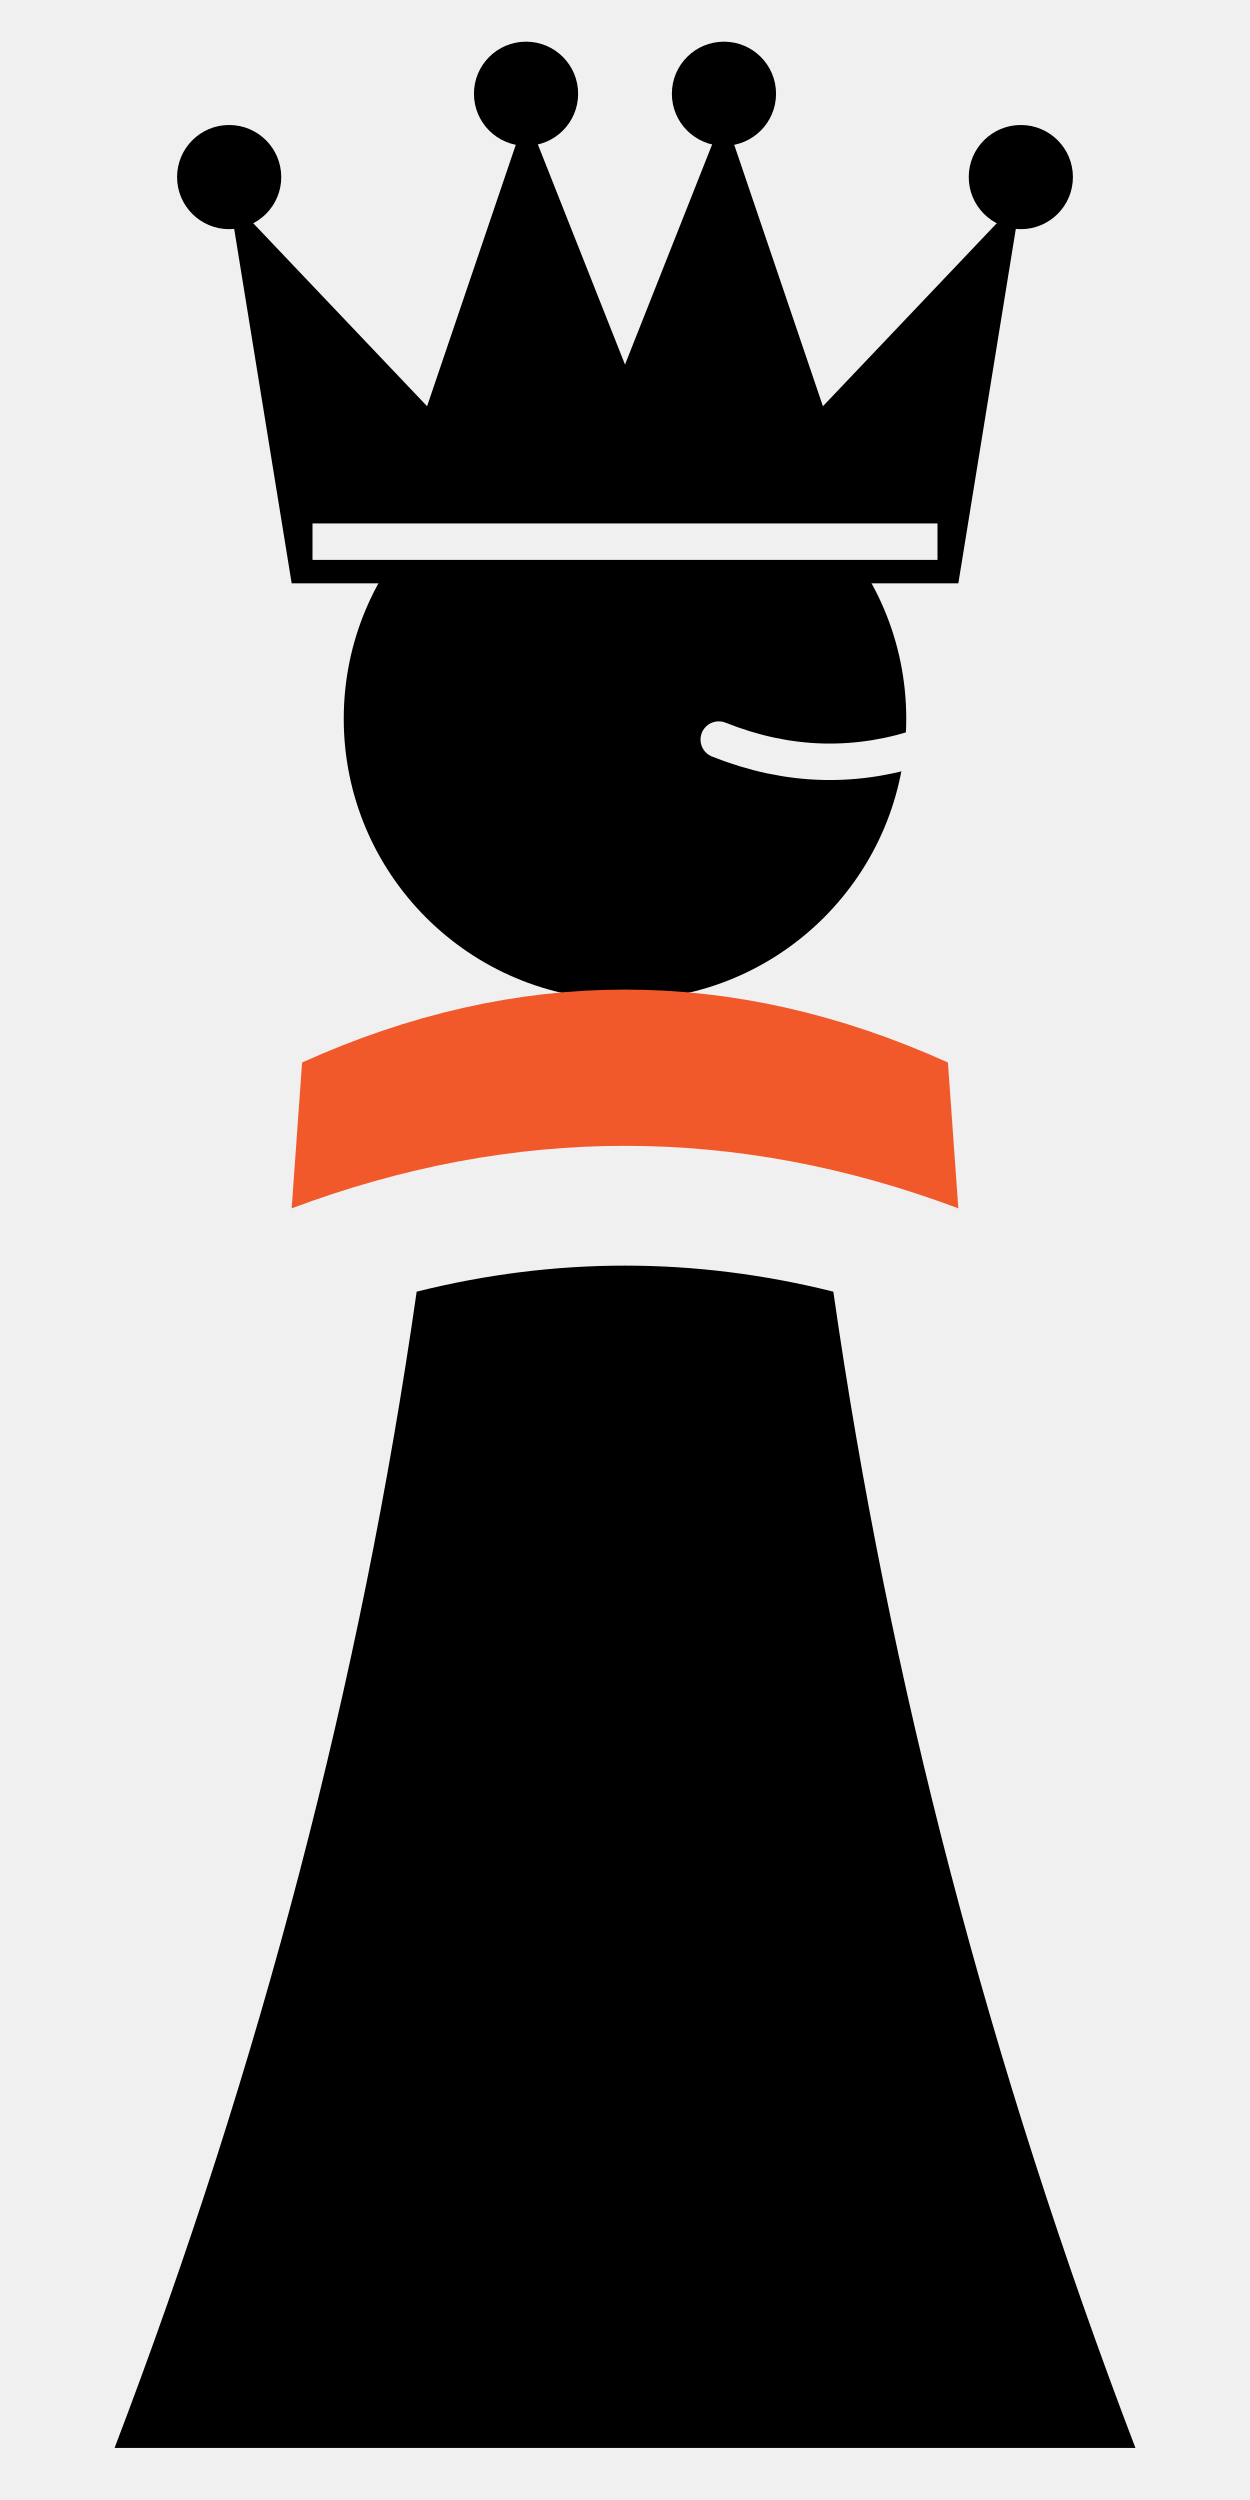
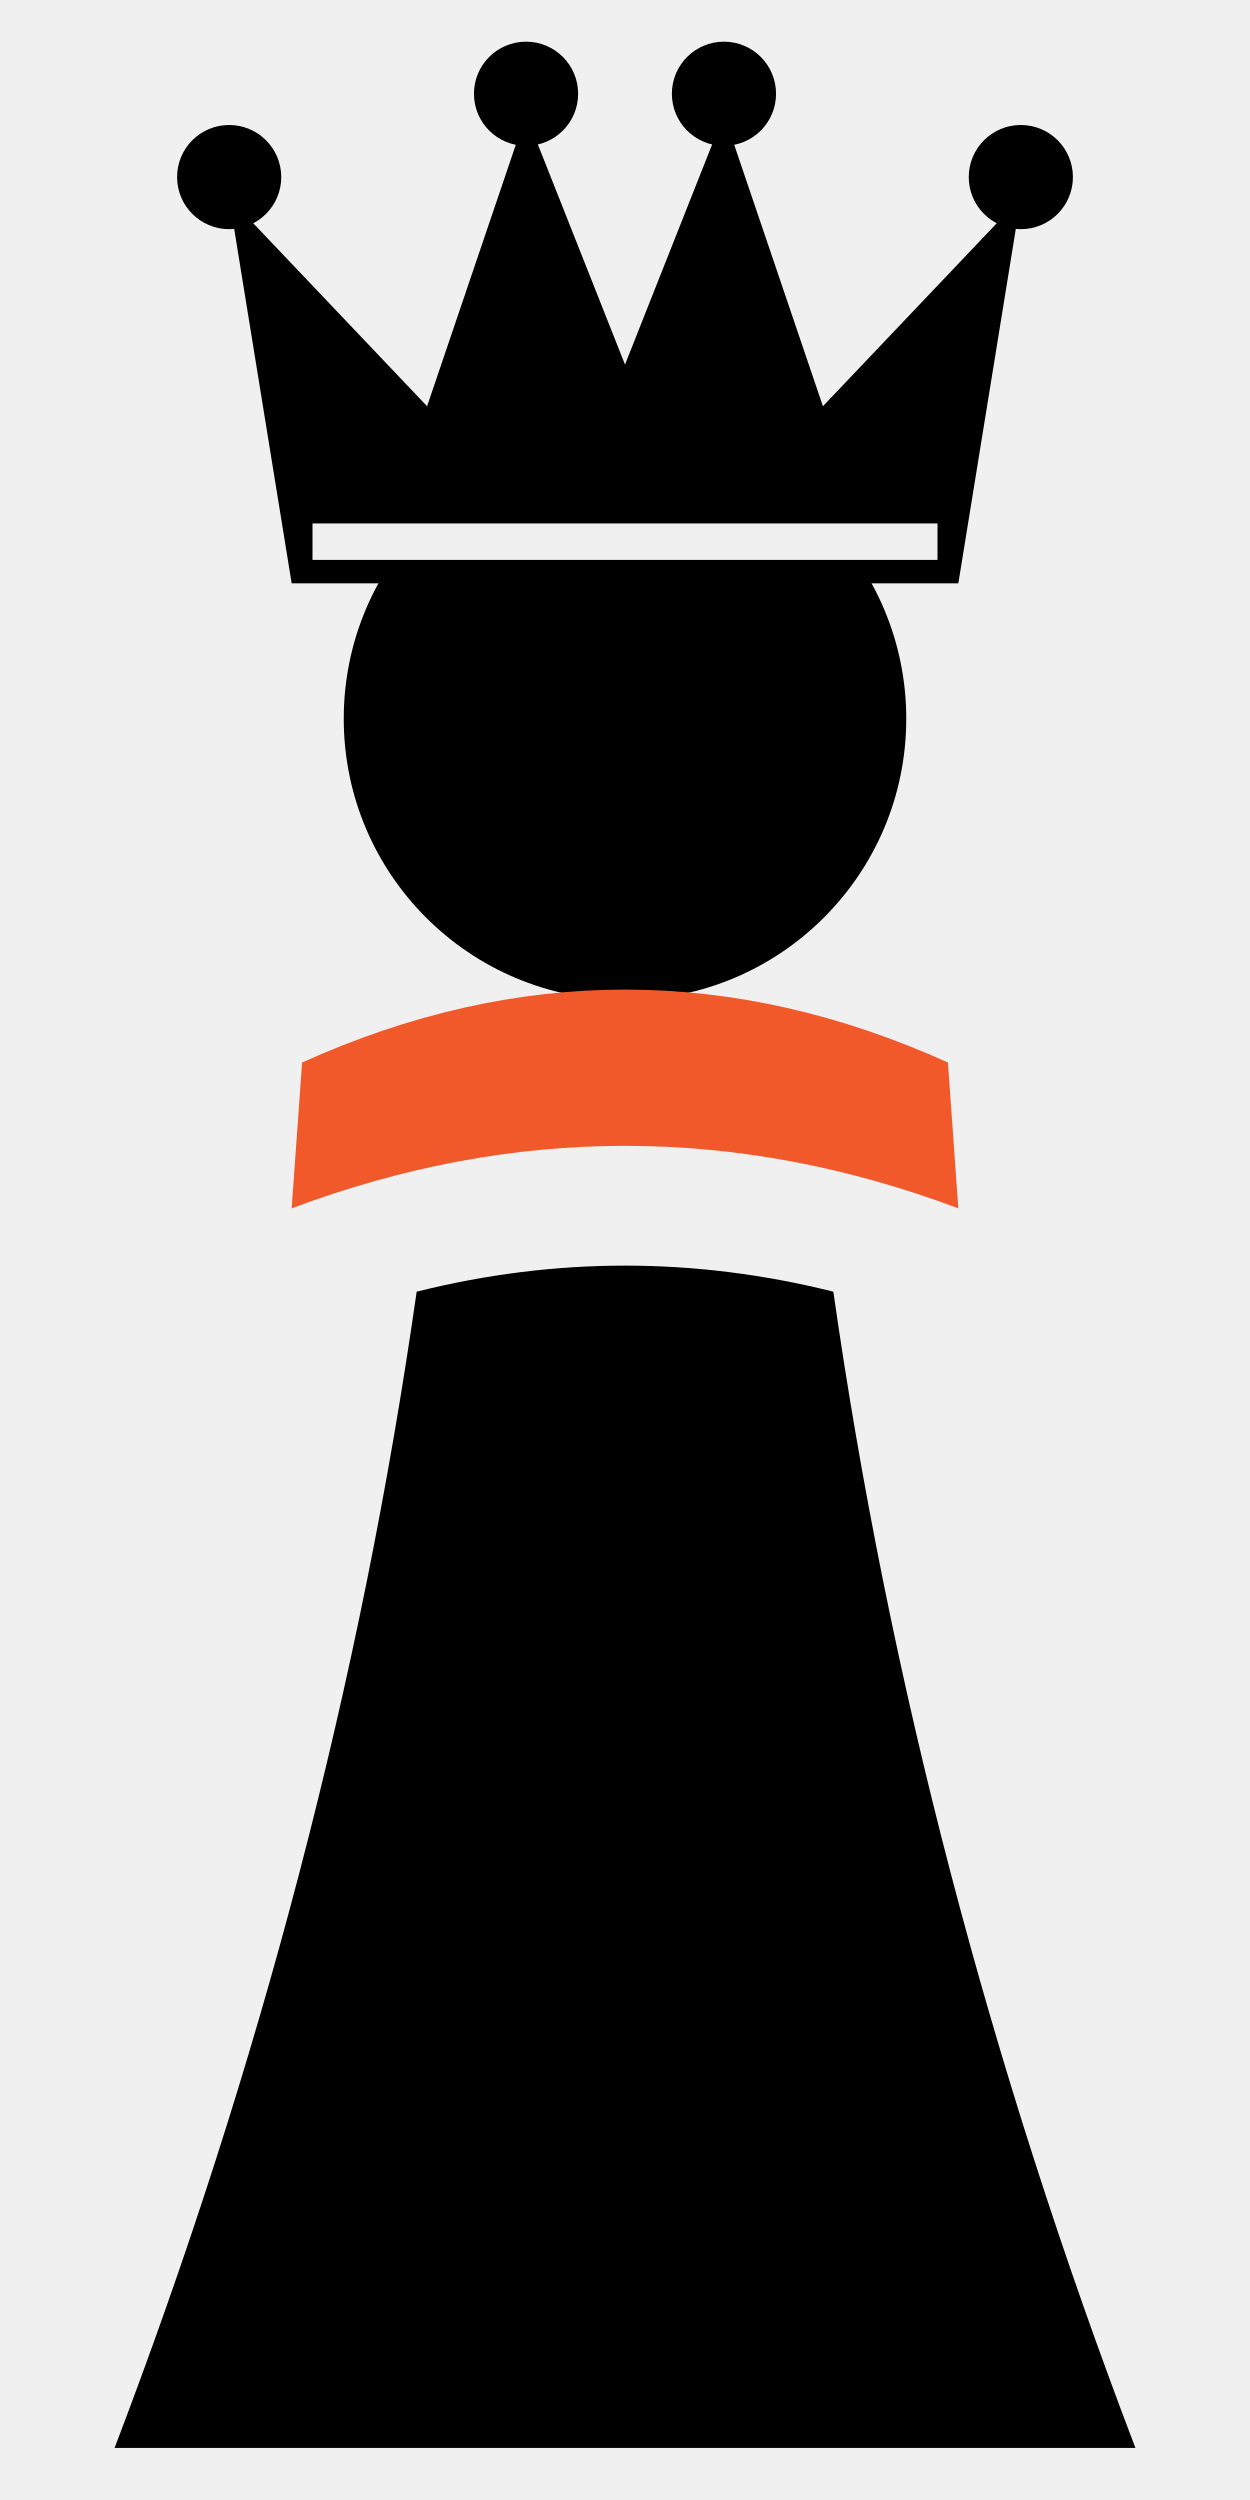
<svg xmlns="http://www.w3.org/2000/svg" viewBox="30 0 240 480" role="img" aria-label="Chathuram queen mascot">
  <defs>
    <mask id="d-queen-h" maskUnits="userSpaceOnUse" x="-200" y="-40" width="700" height="620">
      <rect x="-200" y="-40" width="700" height="620" fill="#fff" />
-       <path stroke="#000" d="M168 142 q20 8 40 1" fill="none" stroke-width="7" stroke-linecap="round" />
      <path stroke="#000" d="M90 104 H210" fill="none" stroke-width="7" />
    </mask>
  </defs>
  <g fill="#000" mask="url(#d-queen-h)">
    <path d="M86 112 L74 38 L112 78 L131 22 L150 70 L169 22 L188 78 L226 38 L214 112 Z" />
    <circle cx="74" cy="34" r="10" />
    <circle cx="131" cy="18" r="10" />
    <circle cx="169" cy="18" r="10" />
    <circle cx="226" cy="34" r="10" />
    <circle cx="150" cy="138" r="54" />
  </g>
  <path d="M88 204 Q150 176 212 204 L214 232 Q150 208 86 232 Z" fill="#f1592a" />
  <path d="M110 248 Q150 238 190 248 Q206 360 248 470 L52 470 Q94 360 110 248 Z" fill="#000" />
</svg>
